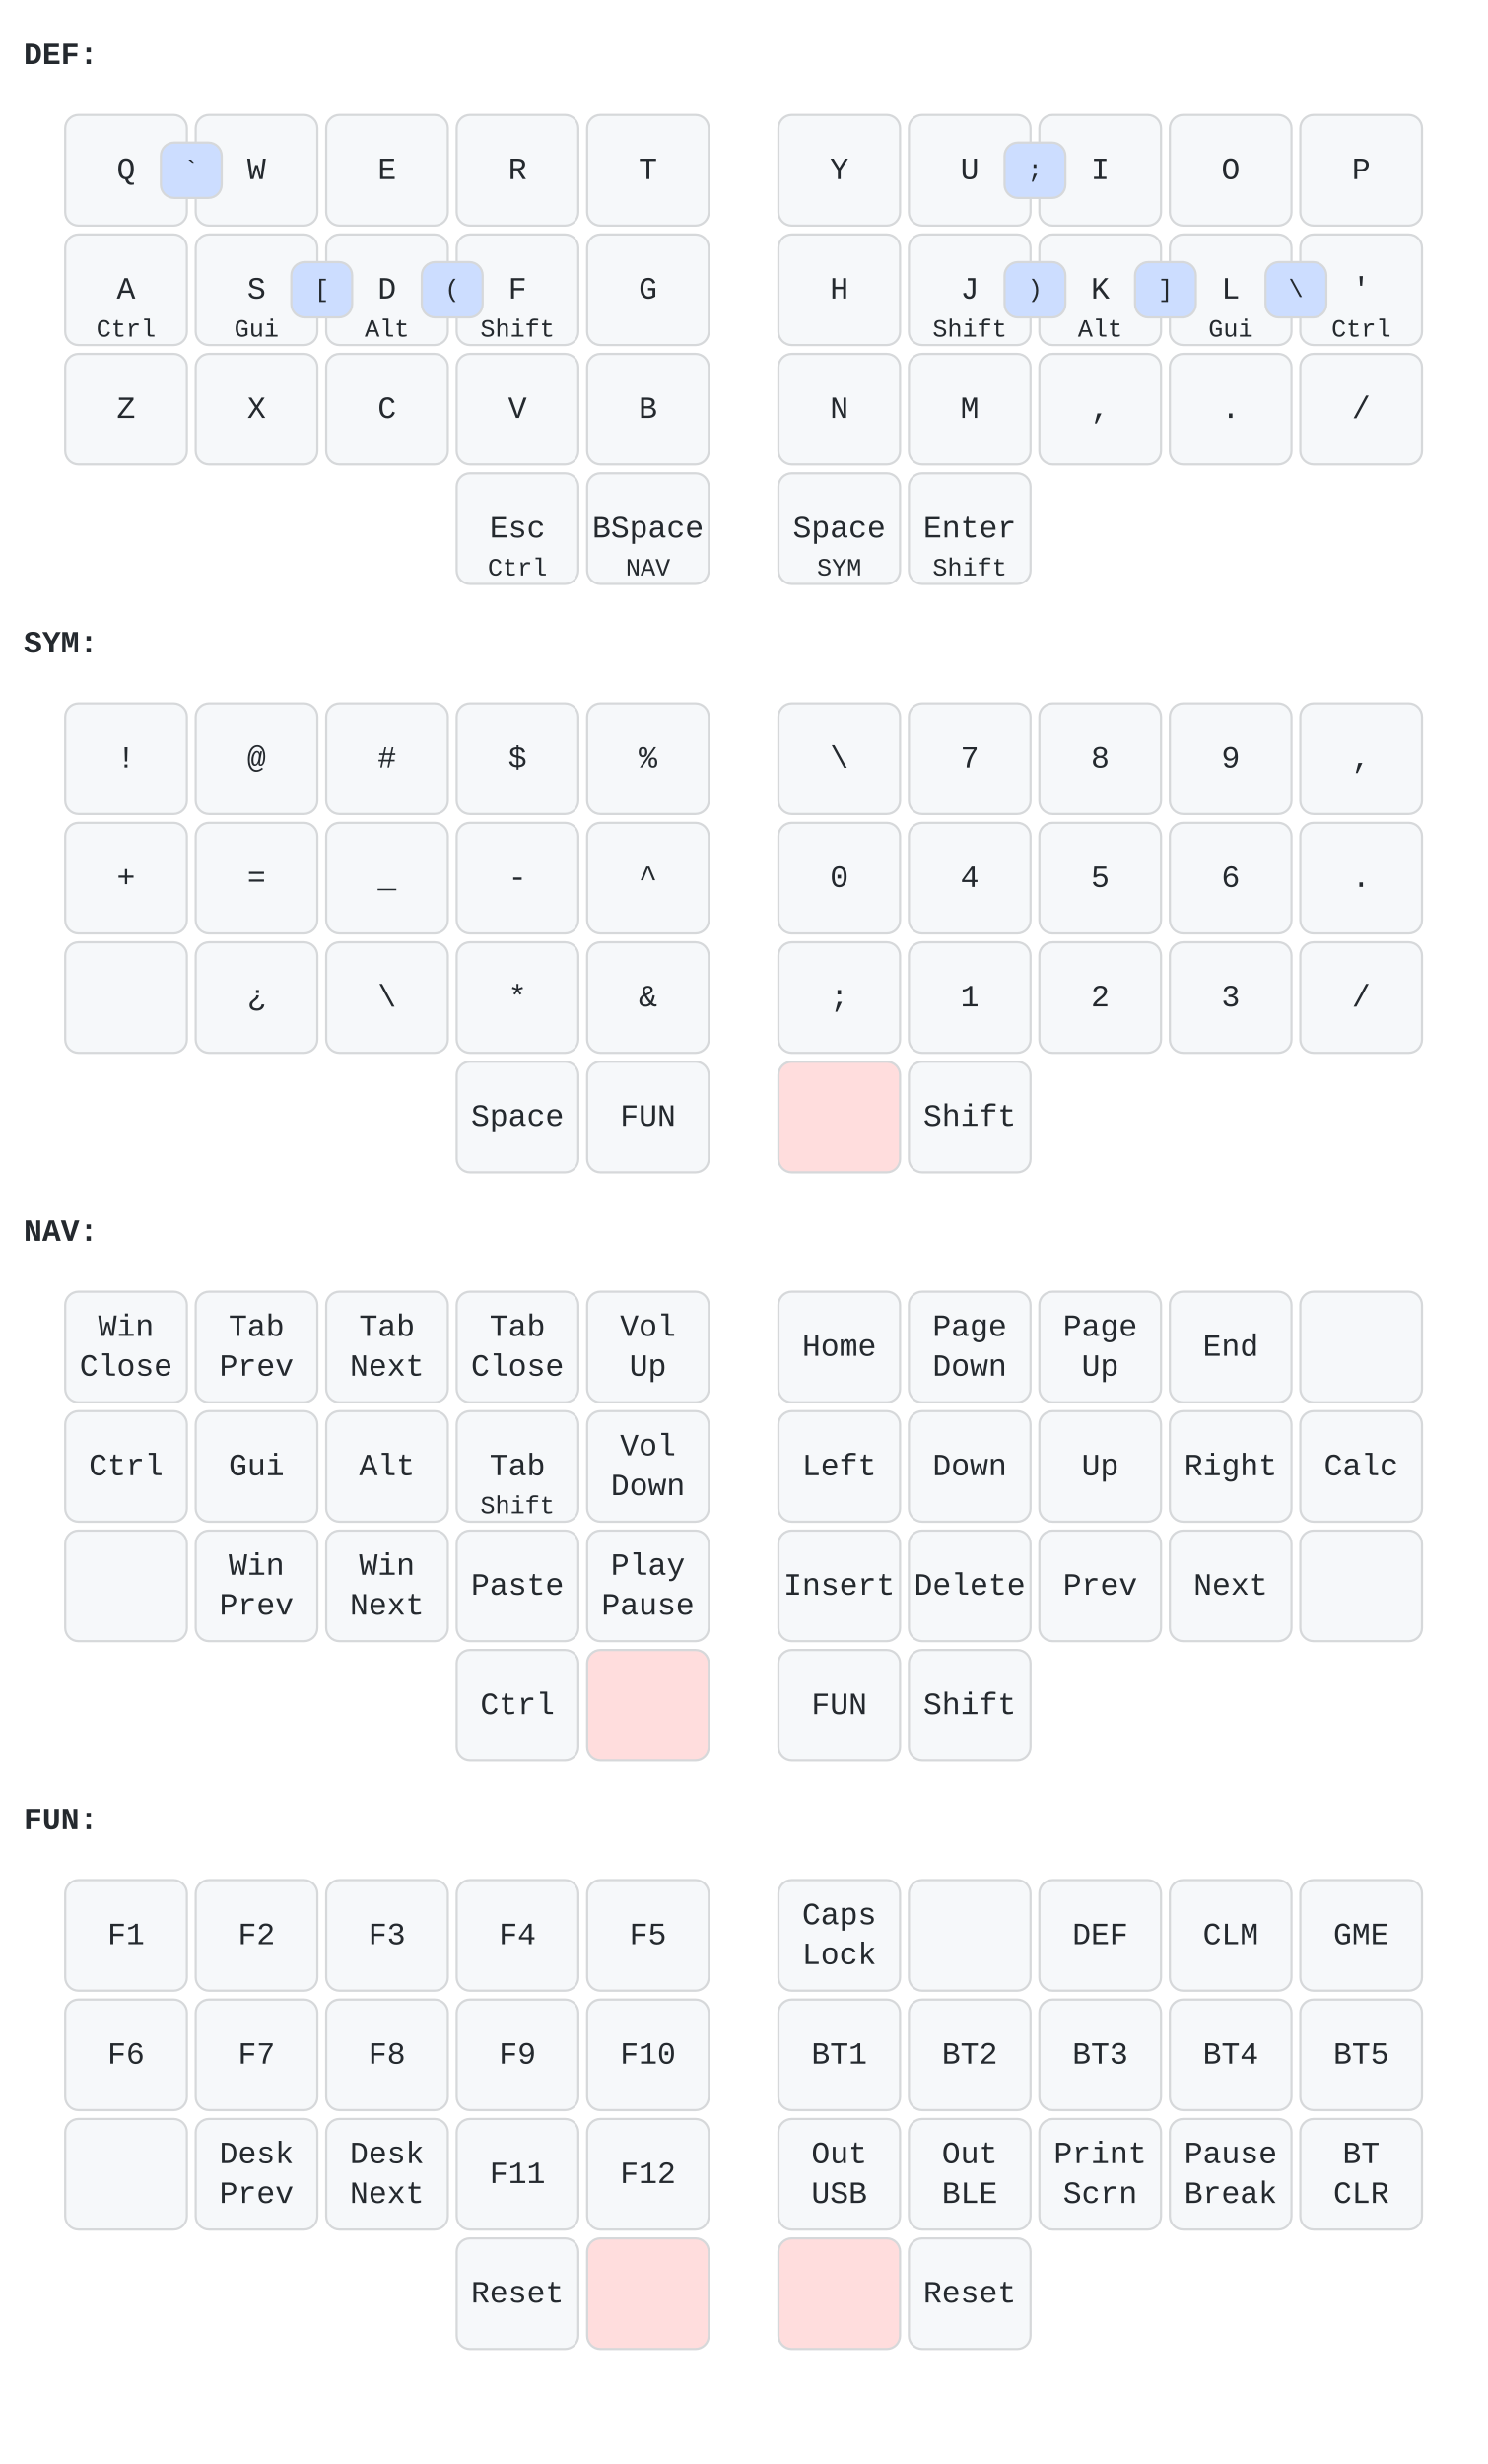
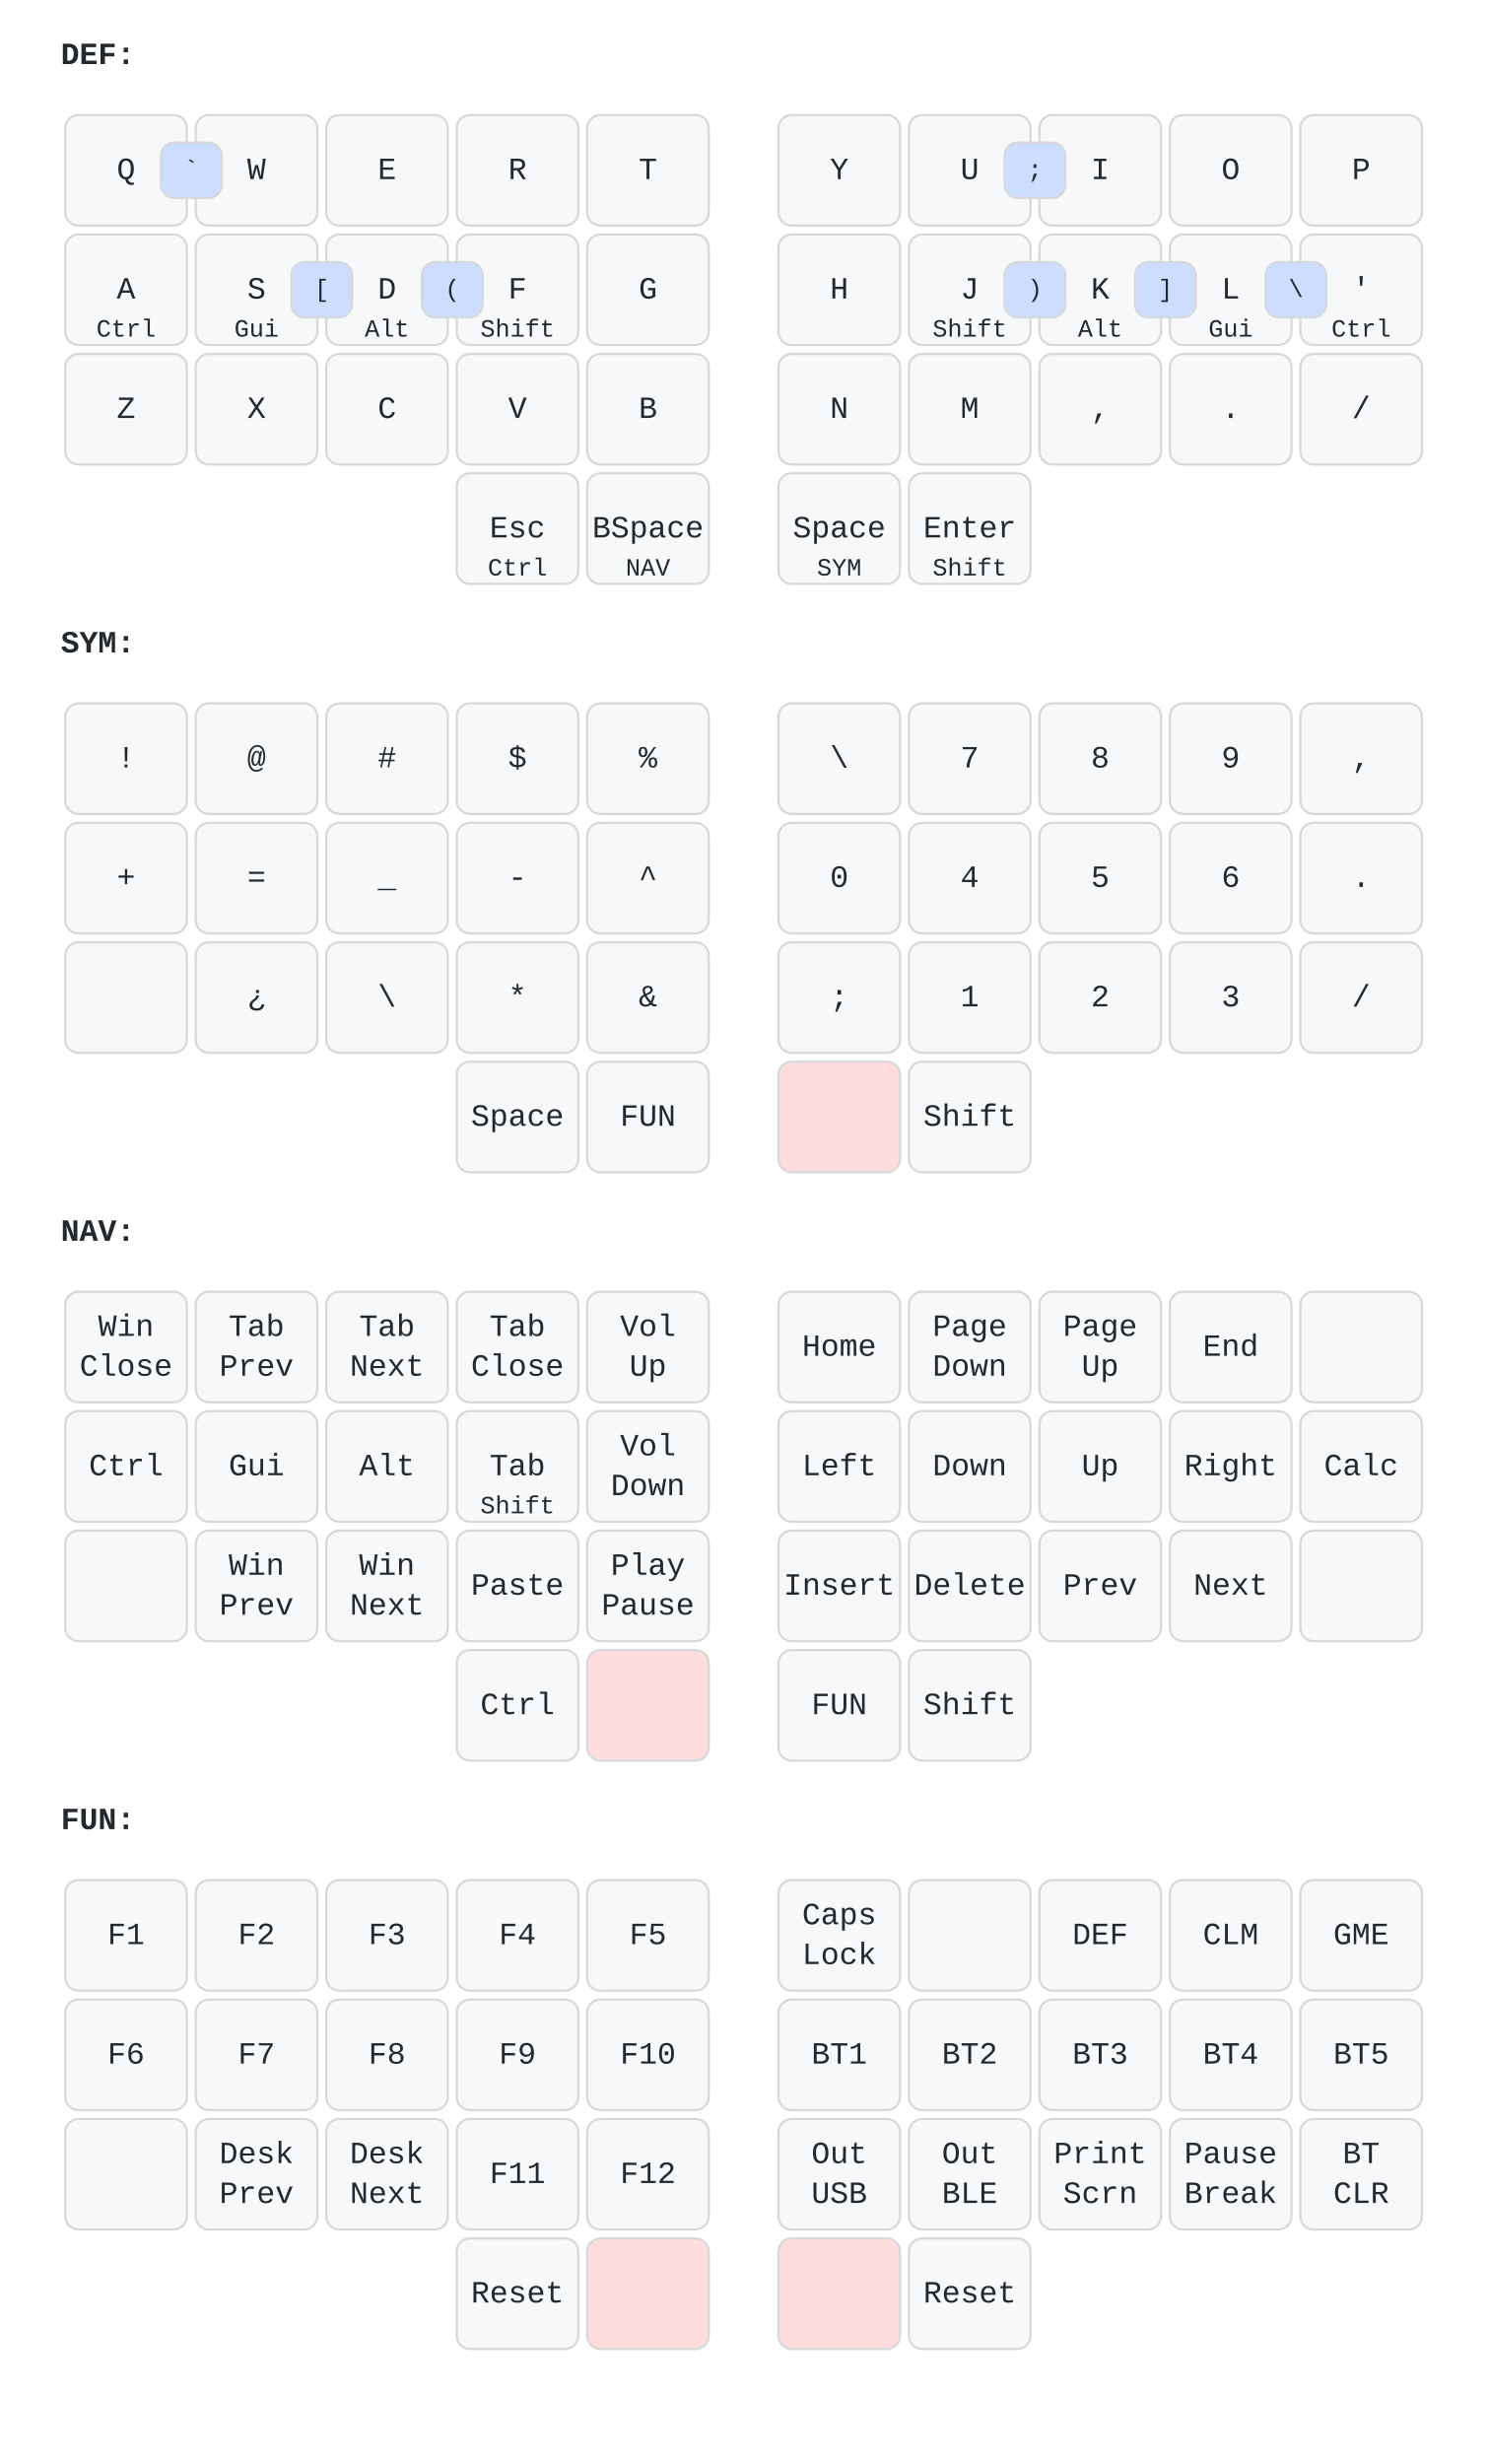
<svg xmlns="http://www.w3.org/2000/svg" width="672.5" height="1114" viewBox="0 0 672.5 1114">
  <style>
    svg {
        font-family: SFMono-Regular,Consolas,Liberation Mono,Menlo,monospace;
        font-size: 14px;
        font-kerning: normal;
        text-rendering: optimizeLegibility;
        fill: #24292e;
    }

    rect {
        fill: #f6f8fa;
        stroke: #d6d8da;
        stroke-width: 1;
    }

    .held {
        fill: #fdd;
    }

    .combo {
        fill: #cdf;
    }
</style>
-   <text text-anchor="middle" dominant-baseline="middle" x="27.5" y="25.0" font-weight="bold">DEF:</text>
+   <text text-anchor="left" dominant-baseline="middle" x="27.5" y="25.0" font-weight="bold">DEF:</text>
  <rect rx="6" ry="6" x="29.5" y="52" width="55" height="50" class="" />
  <text text-anchor="middle" dominant-baseline="middle" x="57.0" y="77.0">Q</text>
  <rect rx="6" ry="6" x="88.5" y="52" width="55" height="50" class="" />
  <text text-anchor="middle" dominant-baseline="middle" x="116.0" y="77.0">W</text>
  <rect rx="6" ry="6" x="147.5" y="52" width="55" height="50" class="" />
  <text text-anchor="middle" dominant-baseline="middle" x="175.0" y="77.0">E</text>
  <rect rx="6" ry="6" x="206.5" y="52" width="55" height="50" class="" />
  <text text-anchor="middle" dominant-baseline="middle" x="234.0" y="77.0">R</text>
  <rect rx="6" ry="6" x="265.5" y="52" width="55" height="50" class="" />
  <text text-anchor="middle" dominant-baseline="middle" x="293.0" y="77.0">T</text>
  <rect rx="6" ry="6" x="29.5" y="106" width="55" height="50" class="" />
  <text text-anchor="middle" dominant-baseline="middle" x="57.0" y="131.0">A</text>
  <text text-anchor="middle" dominant-baseline="middle" x="57.0" y="149.0" font-size="80%">Ctrl</text>
  <rect rx="6" ry="6" x="88.5" y="106" width="55" height="50" class="" />
  <text text-anchor="middle" dominant-baseline="middle" x="116.0" y="131.0">S</text>
  <text text-anchor="middle" dominant-baseline="middle" x="116.0" y="149.0" font-size="80%">Gui</text>
  <rect rx="6" ry="6" x="147.5" y="106" width="55" height="50" class="" />
  <text text-anchor="middle" dominant-baseline="middle" x="175.0" y="131.0">D</text>
  <text text-anchor="middle" dominant-baseline="middle" x="175.0" y="149.0" font-size="80%">Alt</text>
  <rect rx="6" ry="6" x="206.5" y="106" width="55" height="50" class="" />
  <text text-anchor="middle" dominant-baseline="middle" x="234.0" y="131.0">F</text>
  <text text-anchor="middle" dominant-baseline="middle" x="234.0" y="149.0" font-size="80%">Shift</text>
  <rect rx="6" ry="6" x="265.5" y="106" width="55" height="50" class="" />
  <text text-anchor="middle" dominant-baseline="middle" x="293.0" y="131.0">G</text>
  <rect rx="6" ry="6" x="29.5" y="160" width="55" height="50" class="" />
  <text text-anchor="middle" dominant-baseline="middle" x="57.0" y="185.0">Z</text>
  <rect rx="6" ry="6" x="88.5" y="160" width="55" height="50" class="" />
  <text text-anchor="middle" dominant-baseline="middle" x="116.0" y="185.0">X</text>
  <rect rx="6" ry="6" x="147.5" y="160" width="55" height="50" class="" />
  <text text-anchor="middle" dominant-baseline="middle" x="175.0" y="185.0">C</text>
  <rect rx="6" ry="6" x="206.5" y="160" width="55" height="50" class="" />
  <text text-anchor="middle" dominant-baseline="middle" x="234.0" y="185.0">V</text>
  <rect rx="6" ry="6" x="265.5" y="160" width="55" height="50" class="" />
  <text text-anchor="middle" dominant-baseline="middle" x="293.0" y="185.0">B</text>
  <rect rx="6" ry="6" x="352.0" y="52" width="55" height="50" class="" />
  <text text-anchor="middle" dominant-baseline="middle" x="379.5" y="77.0">Y</text>
  <rect rx="6" ry="6" x="411.0" y="52" width="55" height="50" class="" />
  <text text-anchor="middle" dominant-baseline="middle" x="438.5" y="77.0">U</text>
  <rect rx="6" ry="6" x="470.0" y="52" width="55" height="50" class="" />
  <text text-anchor="middle" dominant-baseline="middle" x="497.5" y="77.0">I</text>
  <rect rx="6" ry="6" x="529.0" y="52" width="55" height="50" class="" />
  <text text-anchor="middle" dominant-baseline="middle" x="556.5" y="77.0">O</text>
  <rect rx="6" ry="6" x="588.0" y="52" width="55" height="50" class="" />
  <text text-anchor="middle" dominant-baseline="middle" x="615.5" y="77.0">P</text>
  <rect rx="6" ry="6" x="352.0" y="106" width="55" height="50" class="" />
  <text text-anchor="middle" dominant-baseline="middle" x="379.5" y="131.0">H</text>
  <rect rx="6" ry="6" x="411.0" y="106" width="55" height="50" class="" />
  <text text-anchor="middle" dominant-baseline="middle" x="438.5" y="131.0">J</text>
  <text text-anchor="middle" dominant-baseline="middle" x="438.5" y="149.0" font-size="80%">Shift</text>
  <rect rx="6" ry="6" x="470.0" y="106" width="55" height="50" class="" />
  <text text-anchor="middle" dominant-baseline="middle" x="497.5" y="131.0">K</text>
  <text text-anchor="middle" dominant-baseline="middle" x="497.5" y="149.0" font-size="80%">Alt</text>
  <rect rx="6" ry="6" x="529.0" y="106" width="55" height="50" class="" />
  <text text-anchor="middle" dominant-baseline="middle" x="556.5" y="131.0">L</text>
  <text text-anchor="middle" dominant-baseline="middle" x="556.5" y="149.0" font-size="80%">Gui</text>
  <rect rx="6" ry="6" x="588.0" y="106" width="55" height="50" class="" />
  <text text-anchor="middle" dominant-baseline="middle" x="615.5" y="131.0">'</text>
  <text text-anchor="middle" dominant-baseline="middle" x="615.5" y="149.0" font-size="80%">Ctrl</text>
  <rect rx="6" ry="6" x="352.0" y="160" width="55" height="50" class="" />
  <text text-anchor="middle" dominant-baseline="middle" x="379.5" y="185.0">N</text>
  <rect rx="6" ry="6" x="411.0" y="160" width="55" height="50" class="" />
  <text text-anchor="middle" dominant-baseline="middle" x="438.5" y="185.0">M</text>
  <rect rx="6" ry="6" x="470.0" y="160" width="55" height="50" class="" />
  <text text-anchor="middle" dominant-baseline="middle" x="497.5" y="185.0">,</text>
  <rect rx="6" ry="6" x="529.0" y="160" width="55" height="50" class="" />
  <text text-anchor="middle" dominant-baseline="middle" x="556.5" y="185.0">.</text>
  <rect rx="6" ry="6" x="588.0" y="160" width="55" height="50" class="" />
  <text text-anchor="middle" dominant-baseline="middle" x="615.5" y="185.0">/</text>
  <rect rx="6" ry="6" x="206.5" y="214" width="55" height="50" class="" />
  <text text-anchor="middle" dominant-baseline="middle" x="234.0" y="239.0">Esc</text>
  <text text-anchor="middle" dominant-baseline="middle" x="234.0" y="257.0" font-size="80%">Ctrl</text>
  <rect rx="6" ry="6" x="265.5" y="214" width="55" height="50" class="" />
  <text text-anchor="middle" dominant-baseline="middle" x="293.0" y="239.0">BSpace</text>
  <text text-anchor="middle" dominant-baseline="middle" x="293.0" y="257.0" font-size="80%">NAV</text>
  <rect rx="6" ry="6" x="352.0" y="214" width="55" height="50" class="" />
  <text text-anchor="middle" dominant-baseline="middle" x="379.5" y="239.0">Space</text>
  <text text-anchor="middle" dominant-baseline="middle" x="379.5" y="257.0" font-size="80%">SYM</text>
  <rect rx="6" ry="6" x="411.0" y="214" width="55" height="50" class="" />
  <text text-anchor="middle" dominant-baseline="middle" x="438.5" y="239.0">Enter</text>
  <text text-anchor="middle" dominant-baseline="middle" x="438.5" y="257.0" font-size="80%">Shift</text>
  <rect rx="6" ry="6" x="72.75" y="64.5" width="27.5" height="25.0" class="combo" />
  <text text-anchor="middle" dominant-baseline="middle" x="86.5" y="77.0" font-size="80%">`</text>
  <rect rx="6" ry="6" x="454.25" y="64.5" width="27.5" height="25.0" class="combo" />
  <text text-anchor="middle" dominant-baseline="middle" x="468.0" y="77.0" font-size="80%">;</text>
  <rect rx="6" ry="6" x="190.75" y="118.5" width="27.5" height="25.0" class="combo" />
  <text text-anchor="middle" dominant-baseline="middle" x="204.5" y="131.0" font-size="80%">(</text>
  <rect rx="6" ry="6" x="454.25" y="118.5" width="27.5" height="25.0" class="combo" />
  <text text-anchor="middle" dominant-baseline="middle" x="468.0" y="131.0" font-size="80%">)</text>
  <rect rx="6" ry="6" x="131.75" y="118.5" width="27.5" height="25.0" class="combo" />
  <text text-anchor="middle" dominant-baseline="middle" x="145.5" y="131.0" font-size="80%">[</text>
  <rect rx="6" ry="6" x="513.25" y="118.5" width="27.5" height="25.0" class="combo" />
  <text text-anchor="middle" dominant-baseline="middle" x="527.0" y="131.0" font-size="80%">]</text>
  <rect rx="6" ry="6" x="572.25" y="118.5" width="27.5" height="25.0" class="combo" />
  <text text-anchor="middle" dominant-baseline="middle" x="586.0" y="131.0" font-size="80%">\</text>
-   <text text-anchor="middle" dominant-baseline="middle" x="27.5" y="291.0" font-weight="bold">SYM:</text>
+   <text text-anchor="left" dominant-baseline="middle" x="27.5" y="291.0" font-weight="bold">SYM:</text>
  <rect rx="6" ry="6" x="29.5" y="318" width="55" height="50" class="" />
  <text text-anchor="middle" dominant-baseline="middle" x="57.0" y="343.0">!</text>
  <rect rx="6" ry="6" x="88.5" y="318" width="55" height="50" class="" />
  <text text-anchor="middle" dominant-baseline="middle" x="116.0" y="343.0">@</text>
  <rect rx="6" ry="6" x="147.5" y="318" width="55" height="50" class="" />
  <text text-anchor="middle" dominant-baseline="middle" x="175.0" y="343.0">#</text>
  <rect rx="6" ry="6" x="206.5" y="318" width="55" height="50" class="" />
  <text text-anchor="middle" dominant-baseline="middle" x="234.0" y="343.0">$</text>
  <rect rx="6" ry="6" x="265.5" y="318" width="55" height="50" class="" />
  <text text-anchor="middle" dominant-baseline="middle" x="293.0" y="343.0">%</text>
  <rect rx="6" ry="6" x="29.5" y="372" width="55" height="50" class="" />
  <text text-anchor="middle" dominant-baseline="middle" x="57.0" y="397.0">+</text>
  <rect rx="6" ry="6" x="88.5" y="372" width="55" height="50" class="" />
  <text text-anchor="middle" dominant-baseline="middle" x="116.0" y="397.0">=</text>
  <rect rx="6" ry="6" x="147.5" y="372" width="55" height="50" class="" />
  <text text-anchor="middle" dominant-baseline="middle" x="175.0" y="397.0">_</text>
  <rect rx="6" ry="6" x="206.5" y="372" width="55" height="50" class="" />
  <text text-anchor="middle" dominant-baseline="middle" x="234.0" y="397.0">-</text>
  <rect rx="6" ry="6" x="265.5" y="372" width="55" height="50" class="" />
  <text text-anchor="middle" dominant-baseline="middle" x="293.0" y="397.0">^</text>
  <rect rx="6" ry="6" x="29.5" y="426" width="55" height="50" class="" />
  <rect rx="6" ry="6" x="88.5" y="426" width="55" height="50" class="" />
  <text text-anchor="middle" dominant-baseline="middle" x="116.0" y="451.0">¿</text>
  <rect rx="6" ry="6" x="147.5" y="426" width="55" height="50" class="" />
  <text text-anchor="middle" dominant-baseline="middle" x="175.0" y="451.0">\</text>
  <rect rx="6" ry="6" x="206.5" y="426" width="55" height="50" class="" />
  <text text-anchor="middle" dominant-baseline="middle" x="234.0" y="451.0">*</text>
  <rect rx="6" ry="6" x="265.5" y="426" width="55" height="50" class="" />
  <text text-anchor="middle" dominant-baseline="middle" x="293.0" y="451.0">&amp;</text>
  <rect rx="6" ry="6" x="352.0" y="318" width="55" height="50" class="" />
  <text text-anchor="middle" dominant-baseline="middle" x="379.5" y="343.0">\</text>
  <rect rx="6" ry="6" x="411.0" y="318" width="55" height="50" class="" />
  <text text-anchor="middle" dominant-baseline="middle" x="438.5" y="343.0">7</text>
  <rect rx="6" ry="6" x="470.0" y="318" width="55" height="50" class="" />
  <text text-anchor="middle" dominant-baseline="middle" x="497.5" y="343.0">8</text>
  <rect rx="6" ry="6" x="529.0" y="318" width="55" height="50" class="" />
  <text text-anchor="middle" dominant-baseline="middle" x="556.5" y="343.0">9</text>
  <rect rx="6" ry="6" x="588.0" y="318" width="55" height="50" class="" />
  <text text-anchor="middle" dominant-baseline="middle" x="615.5" y="343.0">,</text>
  <rect rx="6" ry="6" x="352.0" y="372" width="55" height="50" class="" />
  <text text-anchor="middle" dominant-baseline="middle" x="379.5" y="397.0">0</text>
  <rect rx="6" ry="6" x="411.0" y="372" width="55" height="50" class="" />
  <text text-anchor="middle" dominant-baseline="middle" x="438.5" y="397.0">4</text>
  <rect rx="6" ry="6" x="470.0" y="372" width="55" height="50" class="" />
  <text text-anchor="middle" dominant-baseline="middle" x="497.5" y="397.0">5</text>
  <rect rx="6" ry="6" x="529.0" y="372" width="55" height="50" class="" />
  <text text-anchor="middle" dominant-baseline="middle" x="556.5" y="397.0">6</text>
  <rect rx="6" ry="6" x="588.0" y="372" width="55" height="50" class="" />
  <text text-anchor="middle" dominant-baseline="middle" x="615.5" y="397.0">.</text>
  <rect rx="6" ry="6" x="352.0" y="426" width="55" height="50" class="" />
  <text text-anchor="middle" dominant-baseline="middle" x="379.5" y="451.0">;</text>
  <rect rx="6" ry="6" x="411.0" y="426" width="55" height="50" class="" />
  <text text-anchor="middle" dominant-baseline="middle" x="438.5" y="451.0">1</text>
  <rect rx="6" ry="6" x="470.0" y="426" width="55" height="50" class="" />
  <text text-anchor="middle" dominant-baseline="middle" x="497.5" y="451.0">2</text>
  <rect rx="6" ry="6" x="529.0" y="426" width="55" height="50" class="" />
  <text text-anchor="middle" dominant-baseline="middle" x="556.5" y="451.0">3</text>
  <rect rx="6" ry="6" x="588.0" y="426" width="55" height="50" class="" />
  <text text-anchor="middle" dominant-baseline="middle" x="615.5" y="451.0">/</text>
  <rect rx="6" ry="6" x="206.5" y="480" width="55" height="50" class="" />
  <text text-anchor="middle" dominant-baseline="middle" x="234.0" y="505.0">Space</text>
  <rect rx="6" ry="6" x="265.5" y="480" width="55" height="50" class="" />
  <text text-anchor="middle" dominant-baseline="middle" x="293.0" y="505.0">FUN</text>
  <rect rx="6" ry="6" x="352.0" y="480" width="55" height="50" class="held" />
  <rect rx="6" ry="6" x="411.0" y="480" width="55" height="50" class="" />
  <text text-anchor="middle" dominant-baseline="middle" x="438.5" y="505.0">Shift</text>
-   <text text-anchor="middle" dominant-baseline="middle" x="27.5" y="557.0" font-weight="bold">NAV:</text>
+   <text text-anchor="left" dominant-baseline="middle" x="27.5" y="557.0" font-weight="bold">NAV:</text>
  <rect rx="6" ry="6" x="29.5" y="584" width="55" height="50" class="" />
  <text text-anchor="middle" dominant-baseline="middle" x="57.0" y="600.0">Win</text>
  <text text-anchor="middle" dominant-baseline="middle" x="57.0" y="618.0">Close</text>
  <rect rx="6" ry="6" x="88.5" y="584" width="55" height="50" class="" />
  <text text-anchor="middle" dominant-baseline="middle" x="116.0" y="600.0">Tab</text>
  <text text-anchor="middle" dominant-baseline="middle" x="116.0" y="618.0">Prev</text>
  <rect rx="6" ry="6" x="147.5" y="584" width="55" height="50" class="" />
  <text text-anchor="middle" dominant-baseline="middle" x="175.0" y="600.0">Tab</text>
  <text text-anchor="middle" dominant-baseline="middle" x="175.0" y="618.0">Next</text>
  <rect rx="6" ry="6" x="206.5" y="584" width="55" height="50" class="" />
  <text text-anchor="middle" dominant-baseline="middle" x="234.0" y="600.0">Tab</text>
  <text text-anchor="middle" dominant-baseline="middle" x="234.0" y="618.0">Close</text>
  <rect rx="6" ry="6" x="265.5" y="584" width="55" height="50" class="" />
  <text text-anchor="middle" dominant-baseline="middle" x="293.0" y="600.0">Vol</text>
  <text text-anchor="middle" dominant-baseline="middle" x="293.0" y="618.0">Up</text>
  <rect rx="6" ry="6" x="29.5" y="638" width="55" height="50" class="" />
  <text text-anchor="middle" dominant-baseline="middle" x="57.0" y="663.0">Ctrl</text>
  <rect rx="6" ry="6" x="88.5" y="638" width="55" height="50" class="" />
  <text text-anchor="middle" dominant-baseline="middle" x="116.0" y="663.0">Gui</text>
  <rect rx="6" ry="6" x="147.5" y="638" width="55" height="50" class="" />
  <text text-anchor="middle" dominant-baseline="middle" x="175.0" y="663.0">Alt</text>
  <rect rx="6" ry="6" x="206.5" y="638" width="55" height="50" class="" />
  <text text-anchor="middle" dominant-baseline="middle" x="234.0" y="663.0">Tab</text>
  <text text-anchor="middle" dominant-baseline="middle" x="234.0" y="681.0" font-size="80%">Shift</text>
  <rect rx="6" ry="6" x="265.5" y="638" width="55" height="50" class="" />
  <text text-anchor="middle" dominant-baseline="middle" x="293.0" y="654.0">Vol</text>
  <text text-anchor="middle" dominant-baseline="middle" x="293.0" y="672.0">Down</text>
  <rect rx="6" ry="6" x="29.5" y="692" width="55" height="50" class="" />
  <rect rx="6" ry="6" x="88.5" y="692" width="55" height="50" class="" />
  <text text-anchor="middle" dominant-baseline="middle" x="116.0" y="708.0">Win</text>
  <text text-anchor="middle" dominant-baseline="middle" x="116.0" y="726.0">Prev</text>
  <rect rx="6" ry="6" x="147.5" y="692" width="55" height="50" class="" />
  <text text-anchor="middle" dominant-baseline="middle" x="175.0" y="708.0">Win</text>
  <text text-anchor="middle" dominant-baseline="middle" x="175.0" y="726.0">Next</text>
  <rect rx="6" ry="6" x="206.5" y="692" width="55" height="50" class="" />
  <text text-anchor="middle" dominant-baseline="middle" x="234.0" y="717.0">Paste</text>
  <rect rx="6" ry="6" x="265.5" y="692" width="55" height="50" class="" />
  <text text-anchor="middle" dominant-baseline="middle" x="293.0" y="708.0">Play</text>
  <text text-anchor="middle" dominant-baseline="middle" x="293.0" y="726.0">Pause</text>
  <rect rx="6" ry="6" x="352.0" y="584" width="55" height="50" class="" />
  <text text-anchor="middle" dominant-baseline="middle" x="379.5" y="609.0">Home</text>
  <rect rx="6" ry="6" x="411.0" y="584" width="55" height="50" class="" />
  <text text-anchor="middle" dominant-baseline="middle" x="438.5" y="600.0">Page</text>
  <text text-anchor="middle" dominant-baseline="middle" x="438.5" y="618.0">Down</text>
  <rect rx="6" ry="6" x="470.0" y="584" width="55" height="50" class="" />
  <text text-anchor="middle" dominant-baseline="middle" x="497.5" y="600.0">Page</text>
  <text text-anchor="middle" dominant-baseline="middle" x="497.5" y="618.0">Up</text>
  <rect rx="6" ry="6" x="529.0" y="584" width="55" height="50" class="" />
  <text text-anchor="middle" dominant-baseline="middle" x="556.5" y="609.0">End</text>
  <rect rx="6" ry="6" x="588.0" y="584" width="55" height="50" class="" />
  <rect rx="6" ry="6" x="352.0" y="638" width="55" height="50" class="" />
  <text text-anchor="middle" dominant-baseline="middle" x="379.5" y="663.0">Left</text>
  <rect rx="6" ry="6" x="411.0" y="638" width="55" height="50" class="" />
  <text text-anchor="middle" dominant-baseline="middle" x="438.5" y="663.0">Down</text>
  <rect rx="6" ry="6" x="470.0" y="638" width="55" height="50" class="" />
  <text text-anchor="middle" dominant-baseline="middle" x="497.5" y="663.0">Up</text>
  <rect rx="6" ry="6" x="529.0" y="638" width="55" height="50" class="" />
  <text text-anchor="middle" dominant-baseline="middle" x="556.5" y="663.0">Right</text>
  <rect rx="6" ry="6" x="588.0" y="638" width="55" height="50" class="" />
  <text text-anchor="middle" dominant-baseline="middle" x="615.5" y="663.0">Calc</text>
  <rect rx="6" ry="6" x="352.0" y="692" width="55" height="50" class="" />
  <text text-anchor="middle" dominant-baseline="middle" x="379.5" y="717.0">Insert</text>
  <rect rx="6" ry="6" x="411.0" y="692" width="55" height="50" class="" />
  <text text-anchor="middle" dominant-baseline="middle" x="438.5" y="717.0">Delete</text>
  <rect rx="6" ry="6" x="470.0" y="692" width="55" height="50" class="" />
  <text text-anchor="middle" dominant-baseline="middle" x="497.5" y="717.0">Prev</text>
  <rect rx="6" ry="6" x="529.0" y="692" width="55" height="50" class="" />
  <text text-anchor="middle" dominant-baseline="middle" x="556.5" y="717.0">Next</text>
  <rect rx="6" ry="6" x="588.0" y="692" width="55" height="50" class="" />
  <rect rx="6" ry="6" x="206.5" y="746" width="55" height="50" class="" />
  <text text-anchor="middle" dominant-baseline="middle" x="234.0" y="771.0">Ctrl</text>
  <rect rx="6" ry="6" x="265.5" y="746" width="55" height="50" class="held" />
  <rect rx="6" ry="6" x="352.0" y="746" width="55" height="50" class="" />
  <text text-anchor="middle" dominant-baseline="middle" x="379.5" y="771.0">FUN</text>
  <rect rx="6" ry="6" x="411.0" y="746" width="55" height="50" class="" />
  <text text-anchor="middle" dominant-baseline="middle" x="438.5" y="771.0">Shift</text>
-   <text text-anchor="middle" dominant-baseline="middle" x="27.5" y="823.0" font-weight="bold">FUN:</text>
+   <text text-anchor="left" dominant-baseline="middle" x="27.5" y="823.0" font-weight="bold">FUN:</text>
  <rect rx="6" ry="6" x="29.5" y="850" width="55" height="50" class="" />
  <text text-anchor="middle" dominant-baseline="middle" x="57.0" y="875.0">F1</text>
  <rect rx="6" ry="6" x="88.5" y="850" width="55" height="50" class="" />
  <text text-anchor="middle" dominant-baseline="middle" x="116.0" y="875.0">F2</text>
  <rect rx="6" ry="6" x="147.5" y="850" width="55" height="50" class="" />
  <text text-anchor="middle" dominant-baseline="middle" x="175.0" y="875.0">F3</text>
  <rect rx="6" ry="6" x="206.5" y="850" width="55" height="50" class="" />
  <text text-anchor="middle" dominant-baseline="middle" x="234.0" y="875.0">F4</text>
  <rect rx="6" ry="6" x="265.5" y="850" width="55" height="50" class="" />
  <text text-anchor="middle" dominant-baseline="middle" x="293.0" y="875.0">F5</text>
  <rect rx="6" ry="6" x="29.5" y="904" width="55" height="50" class="" />
  <text text-anchor="middle" dominant-baseline="middle" x="57.0" y="929.0">F6</text>
  <rect rx="6" ry="6" x="88.5" y="904" width="55" height="50" class="" />
  <text text-anchor="middle" dominant-baseline="middle" x="116.0" y="929.0">F7</text>
  <rect rx="6" ry="6" x="147.5" y="904" width="55" height="50" class="" />
  <text text-anchor="middle" dominant-baseline="middle" x="175.0" y="929.0">F8</text>
  <rect rx="6" ry="6" x="206.5" y="904" width="55" height="50" class="" />
  <text text-anchor="middle" dominant-baseline="middle" x="234.0" y="929.0">F9</text>
  <rect rx="6" ry="6" x="265.5" y="904" width="55" height="50" class="" />
  <text text-anchor="middle" dominant-baseline="middle" x="293.0" y="929.0">F10</text>
  <rect rx="6" ry="6" x="29.5" y="958" width="55" height="50" class="" />
  <rect rx="6" ry="6" x="88.5" y="958" width="55" height="50" class="" />
  <text text-anchor="middle" dominant-baseline="middle" x="116.0" y="974.0">Desk</text>
  <text text-anchor="middle" dominant-baseline="middle" x="116.0" y="992.0">Prev</text>
  <rect rx="6" ry="6" x="147.5" y="958" width="55" height="50" class="" />
  <text text-anchor="middle" dominant-baseline="middle" x="175.0" y="974.0">Desk</text>
  <text text-anchor="middle" dominant-baseline="middle" x="175.0" y="992.0">Next</text>
  <rect rx="6" ry="6" x="206.5" y="958" width="55" height="50" class="" />
  <text text-anchor="middle" dominant-baseline="middle" x="234.0" y="983.0">F11</text>
  <rect rx="6" ry="6" x="265.5" y="958" width="55" height="50" class="" />
  <text text-anchor="middle" dominant-baseline="middle" x="293.0" y="983.0">F12</text>
  <rect rx="6" ry="6" x="352.0" y="850" width="55" height="50" class="" />
  <text text-anchor="middle" dominant-baseline="middle" x="379.5" y="866.0">Caps</text>
  <text text-anchor="middle" dominant-baseline="middle" x="379.5" y="884.0">Lock</text>
  <rect rx="6" ry="6" x="411.0" y="850" width="55" height="50" class="" />
  <rect rx="6" ry="6" x="470.0" y="850" width="55" height="50" class="" />
  <text text-anchor="middle" dominant-baseline="middle" x="497.5" y="875.0">DEF</text>
  <rect rx="6" ry="6" x="529.0" y="850" width="55" height="50" class="" />
  <text text-anchor="middle" dominant-baseline="middle" x="556.5" y="875.0">CLM</text>
  <rect rx="6" ry="6" x="588.0" y="850" width="55" height="50" class="" />
  <text text-anchor="middle" dominant-baseline="middle" x="615.5" y="875.0">GME</text>
  <rect rx="6" ry="6" x="352.0" y="904" width="55" height="50" class="" />
  <text text-anchor="middle" dominant-baseline="middle" x="379.5" y="929.0">BT1</text>
  <rect rx="6" ry="6" x="411.0" y="904" width="55" height="50" class="" />
  <text text-anchor="middle" dominant-baseline="middle" x="438.5" y="929.0">BT2</text>
  <rect rx="6" ry="6" x="470.0" y="904" width="55" height="50" class="" />
  <text text-anchor="middle" dominant-baseline="middle" x="497.5" y="929.0">BT3</text>
  <rect rx="6" ry="6" x="529.0" y="904" width="55" height="50" class="" />
  <text text-anchor="middle" dominant-baseline="middle" x="556.5" y="929.0">BT4</text>
  <rect rx="6" ry="6" x="588.0" y="904" width="55" height="50" class="" />
  <text text-anchor="middle" dominant-baseline="middle" x="615.5" y="929.0">BT5</text>
  <rect rx="6" ry="6" x="352.0" y="958" width="55" height="50" class="" />
  <text text-anchor="middle" dominant-baseline="middle" x="379.5" y="974.0">Out</text>
  <text text-anchor="middle" dominant-baseline="middle" x="379.5" y="992.0">USB</text>
  <rect rx="6" ry="6" x="411.0" y="958" width="55" height="50" class="" />
  <text text-anchor="middle" dominant-baseline="middle" x="438.5" y="974.0">Out</text>
  <text text-anchor="middle" dominant-baseline="middle" x="438.5" y="992.0">BLE</text>
  <rect rx="6" ry="6" x="470.0" y="958" width="55" height="50" class="" />
  <text text-anchor="middle" dominant-baseline="middle" x="497.5" y="974.0">Print</text>
  <text text-anchor="middle" dominant-baseline="middle" x="497.5" y="992.0">Scrn</text>
  <rect rx="6" ry="6" x="529.0" y="958" width="55" height="50" class="" />
  <text text-anchor="middle" dominant-baseline="middle" x="556.5" y="974.0">Pause</text>
  <text text-anchor="middle" dominant-baseline="middle" x="556.5" y="992.0">Break</text>
  <rect rx="6" ry="6" x="588.0" y="958" width="55" height="50" class="" />
  <text text-anchor="middle" dominant-baseline="middle" x="615.5" y="974.0">BT</text>
  <text text-anchor="middle" dominant-baseline="middle" x="615.5" y="992.0">CLR</text>
  <rect rx="6" ry="6" x="206.5" y="1012" width="55" height="50" class="" />
  <text text-anchor="middle" dominant-baseline="middle" x="234.0" y="1037.0">Reset</text>
  <rect rx="6" ry="6" x="265.5" y="1012" width="55" height="50" class="held" />
  <rect rx="6" ry="6" x="352.0" y="1012" width="55" height="50" class="held" />
  <rect rx="6" ry="6" x="411.0" y="1012" width="55" height="50" class="" />
  <text text-anchor="middle" dominant-baseline="middle" x="438.5" y="1037.0">Reset</text>
</svg>
